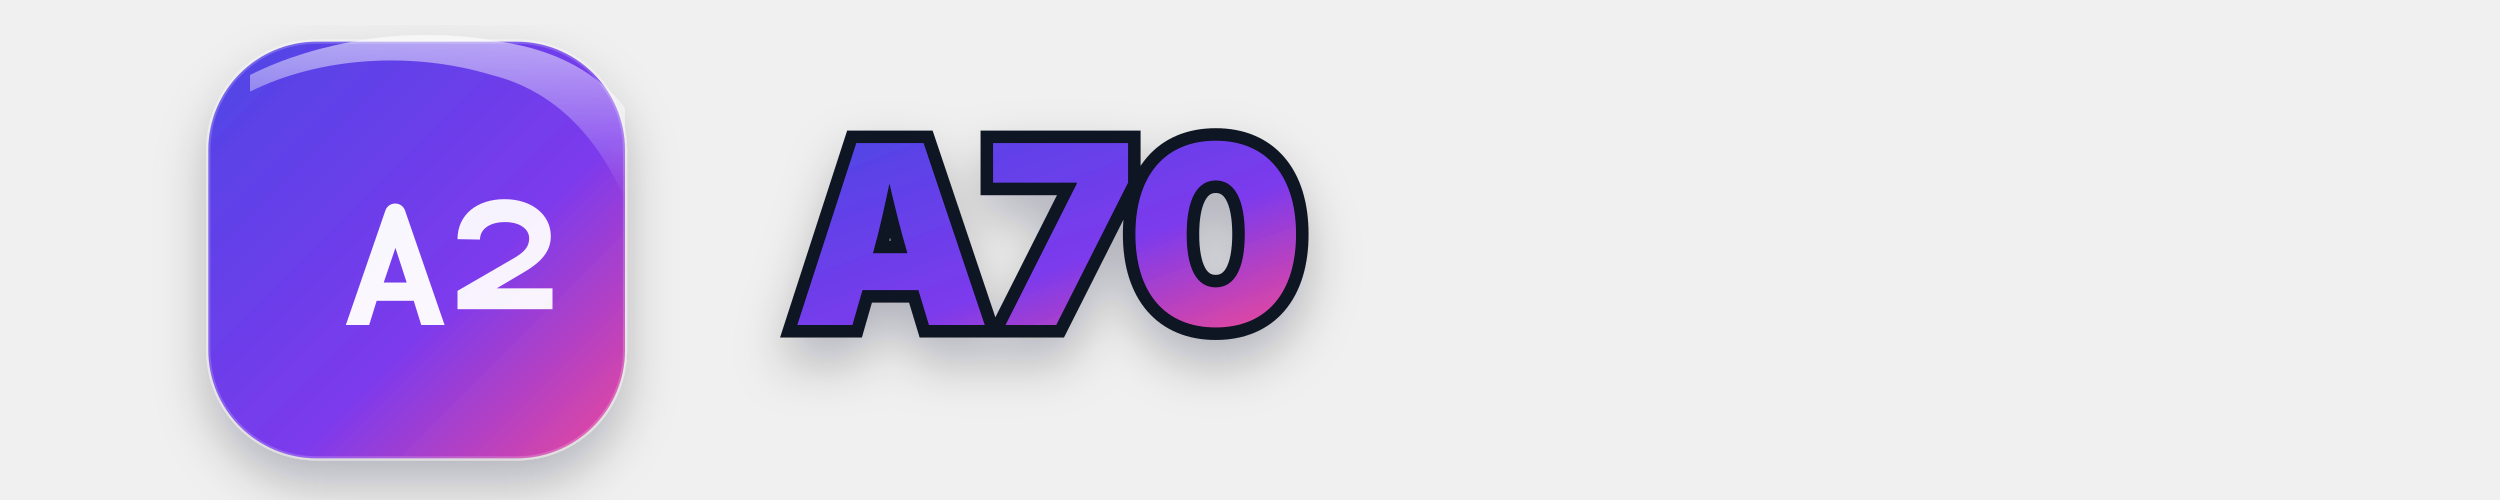
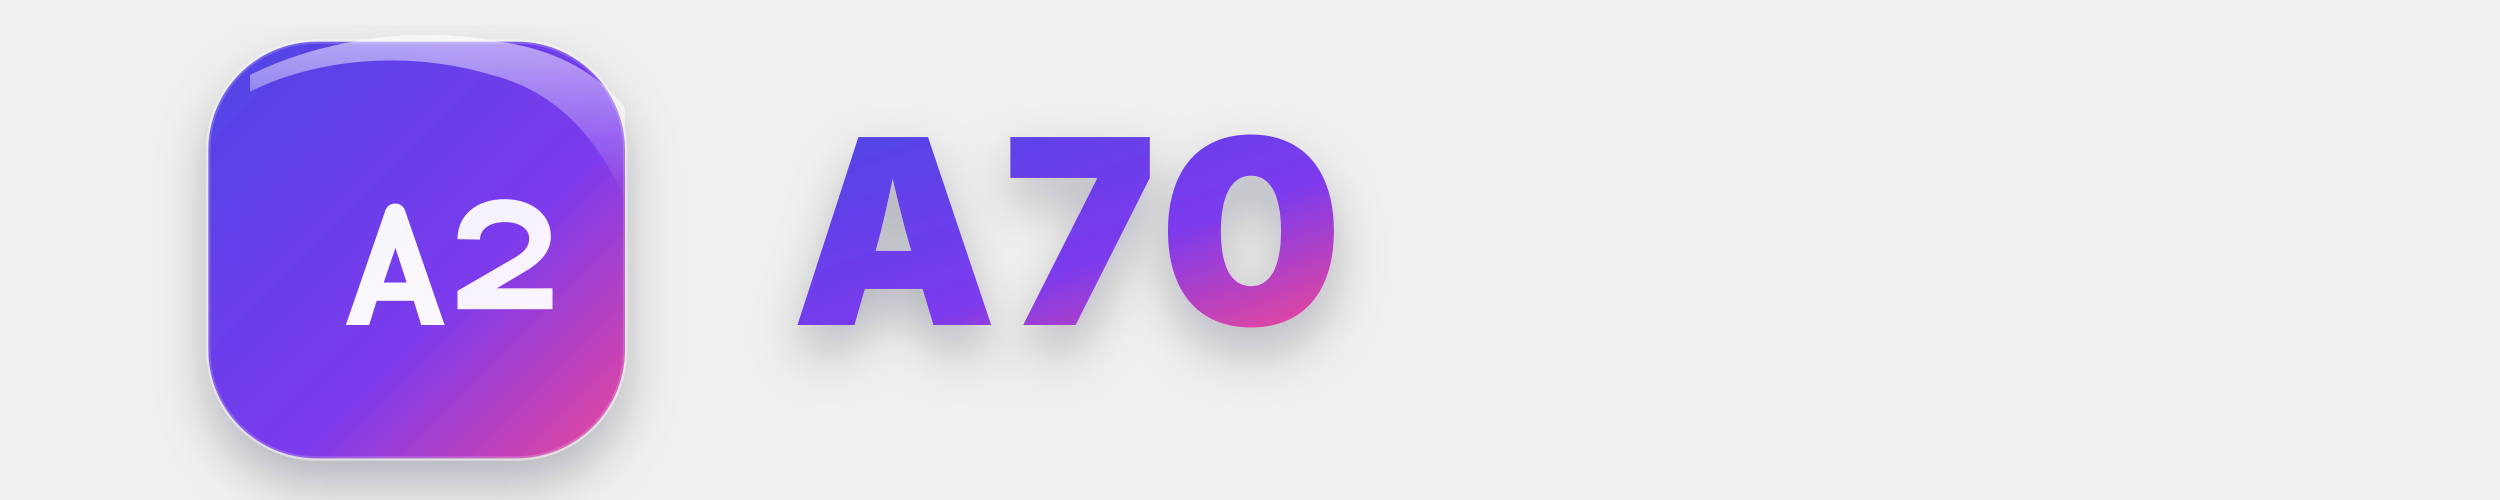
<svg xmlns="http://www.w3.org/2000/svg" width="220" height="44" viewBox="0 0 520 120" role="img" aria-label="Aleph70">
  <defs>
    <linearGradient id="a70Bg" x1="0%" y1="0%" x2="100%" y2="100%">
      <stop offset="0%" stop-color="#4f46e5" />
      <stop offset="60%" stop-color="#7c3aed" />
      <stop offset="100%" stop-color="#ec4899" />
    </linearGradient>
    <linearGradient id="a70Shine" x1="0%" y1="0%" x2="0%" y2="100%">
      <stop offset="0%" stop-color="#ffffff" stop-opacity="0.55" />
      <stop offset="100%" stop-color="#ffffff" stop-opacity="0" />
    </linearGradient>
    <filter id="softShadow" x="-20%" y="-20%" width="140%" height="140%">
      <feDropShadow dx="0" dy="6" stdDeviation="6" flood-color="#0b1220" flood-opacity="0.25" />
    </filter>
  </defs>
  <g filter="url(#softShadow)">
    <rect x="10" y="10" width="100" height="100" rx="26" fill="url(#a70Bg)" />
    <path d="M20 22 C36 14, 58 12, 78 18 C94 22, 104 34, 110 48 L110 26 C104 18, 94 12, 80 10 C58 6, 36 10, 20 18 Z" fill="url(#a70Shine)" />
    <rect x="10" y="10" width="100" height="100" rx="26" fill="none" stroke="#ffffff" stroke-opacity="0.18" />
    <g fill="#ffffff">
      <path d="M43 78 L52.5 50.5 C53.3 48.3 56.4 48.3 57.2 50.5 L66.7 78 H61.1 L59.3 72.2 H50.4 L48.6 78 Z M52.1 67.8 H57.6 L54.9 59.5 Z" opacity="0.96" />
      <path d="M69.8 57.4 C69.8 51.6 74.4 47.8 81.1 47.8 C87.6 47.8 92.2 51.5 92.2 56.7 C92.2 60.3 89.9 62.9 85.8 65.3 L79.2 69.2 H92.6 V74.2 H69.8 V69.8 L83.1 62.1 C85.9 60.5 87 59.2 87 57.2 C87 55 84.8 53.3 81.2 53.3 C77.5 53.3 75.2 55 75.2 57.5 Z" opacity="0.94" />
    </g>
-     <text x="150" y="78" font-family="Inter, system-ui, -apple-system, Segoe UI, Arial, sans-serif" font-size="60" font-weight="900" fill="url(#a70Bg)" stroke="#0b1220" stroke-width="6" paint-order="stroke fill" letter-spacing="-1">A70</text>
+     <text x="150" y="78" font-family="Inter, system-ui, -apple-system, Segoe UI, Arial, sans-serif" font-size="62" font-weight="900" fill="url(#a70Bg)" letter-spacing="1.5" style="text-rendering:geometricPrecision">A70</text>
  </g>
</svg>
